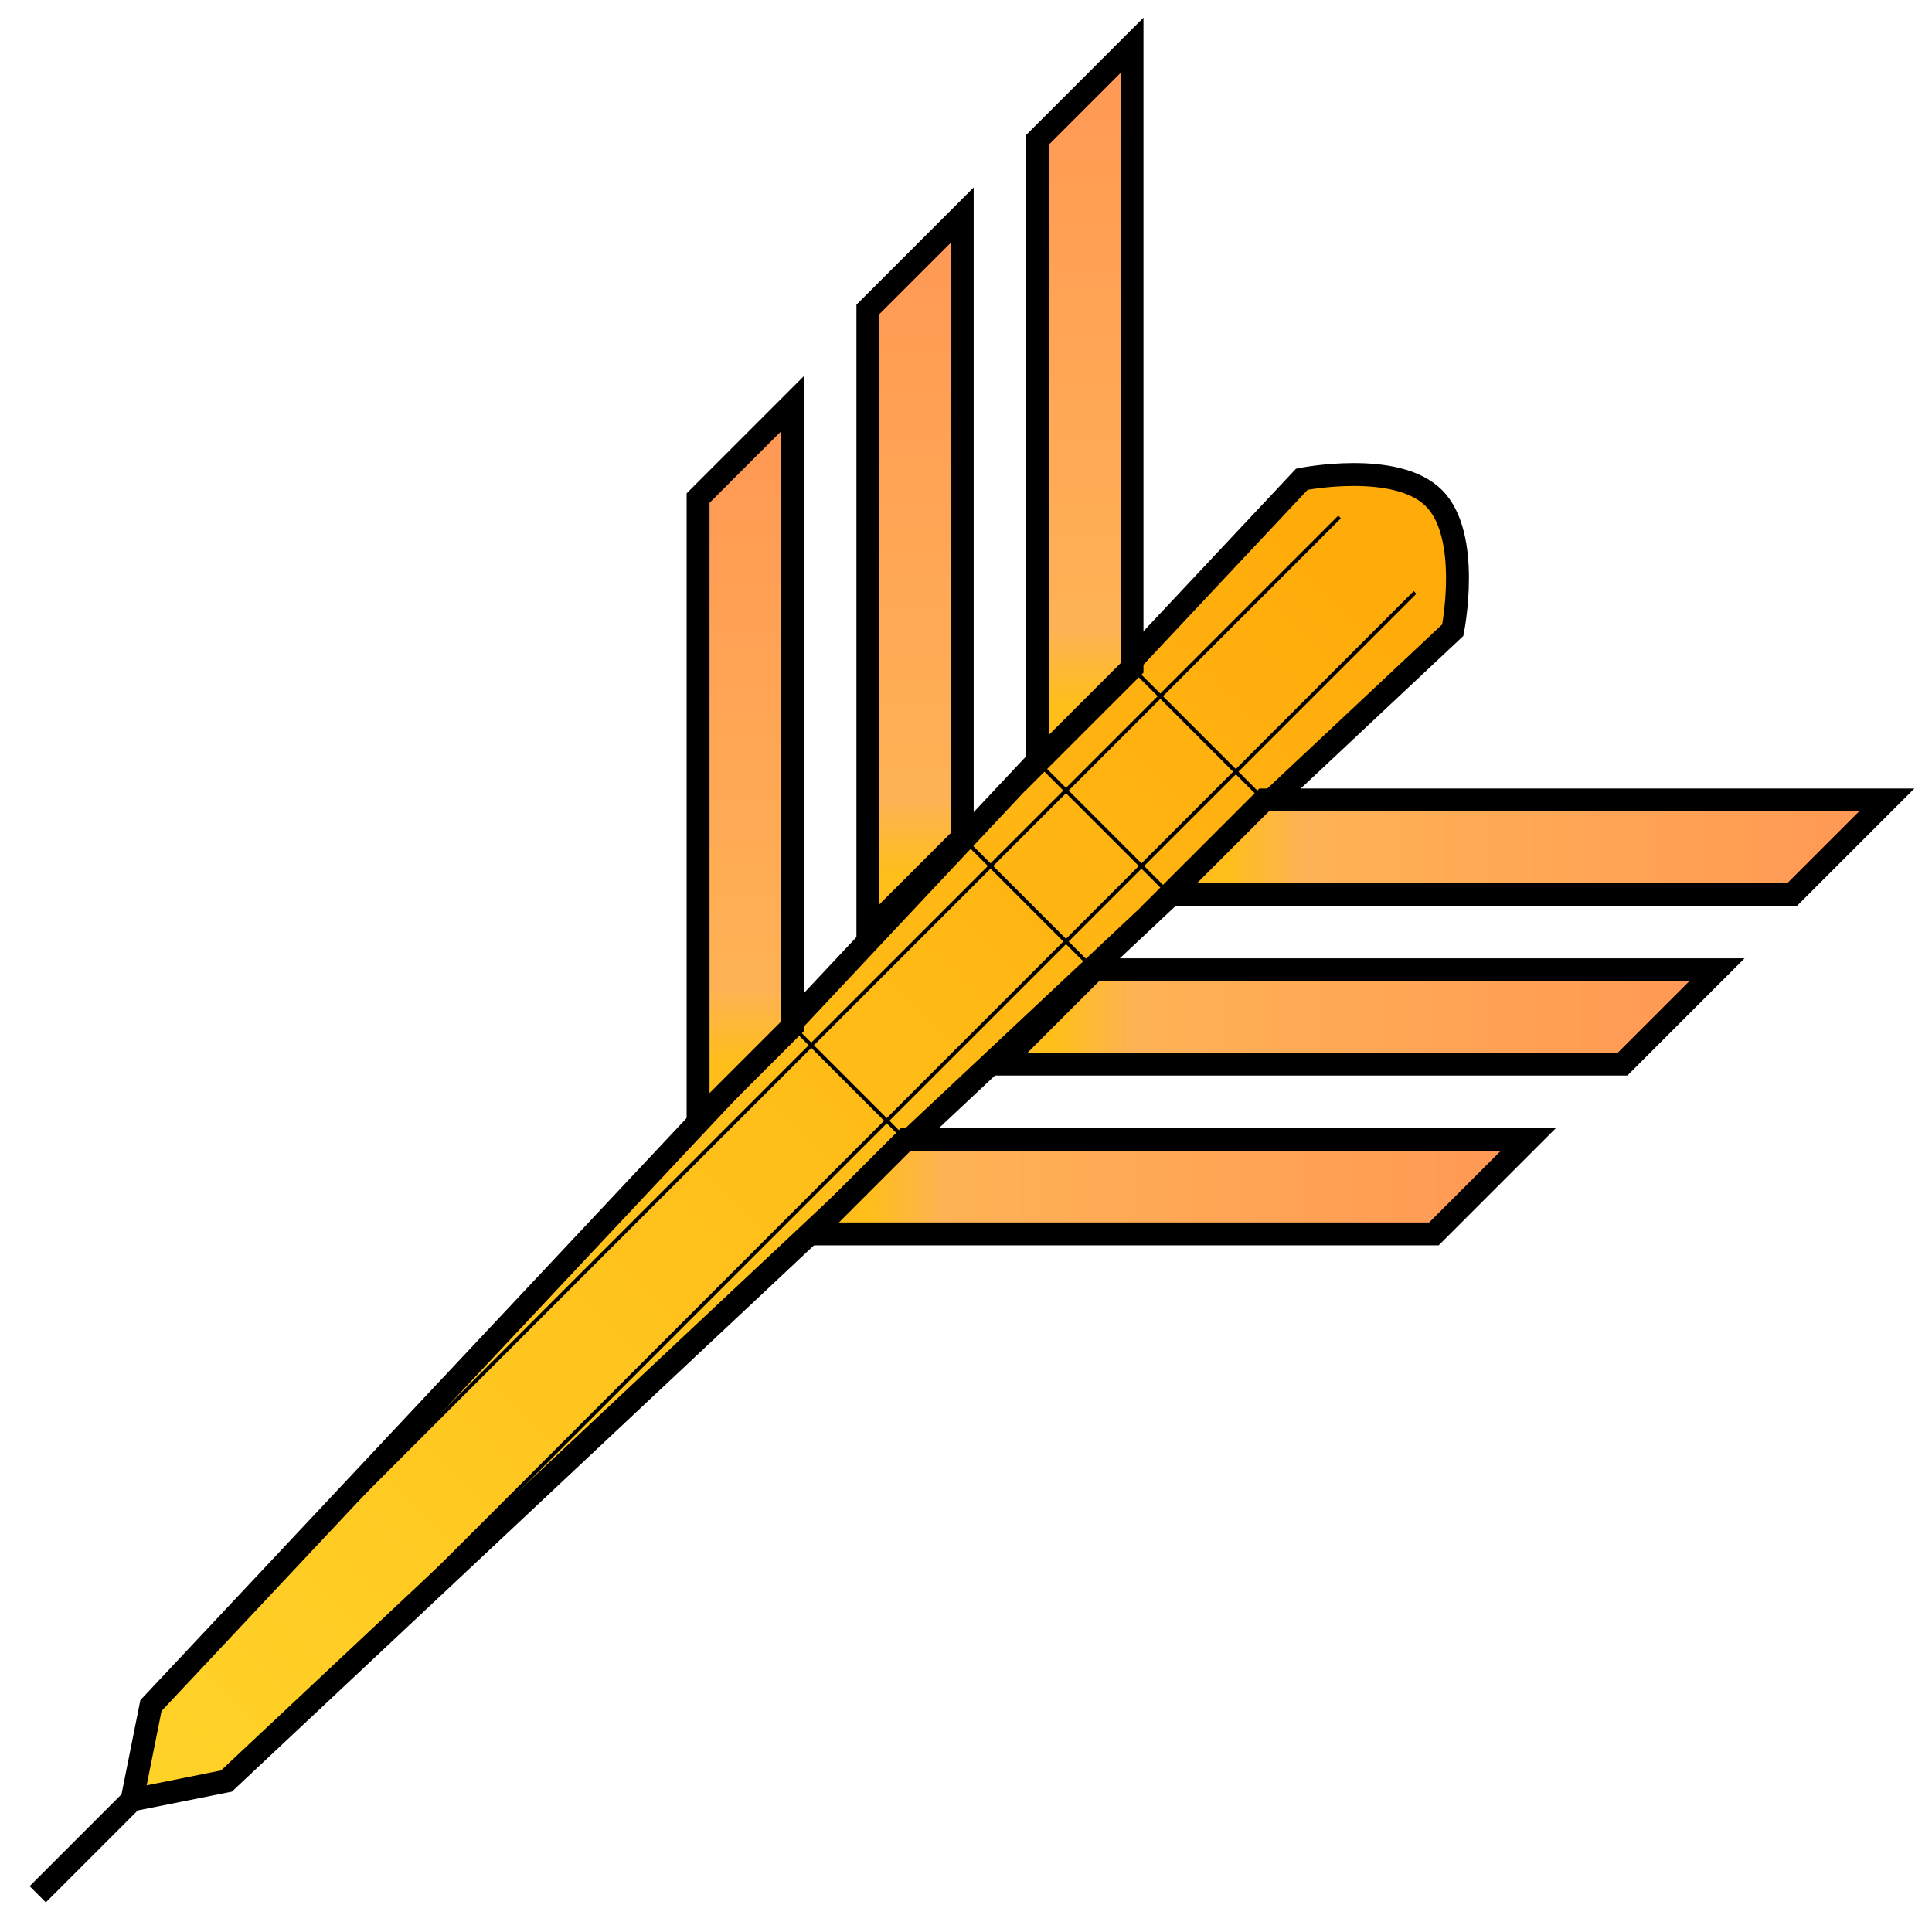
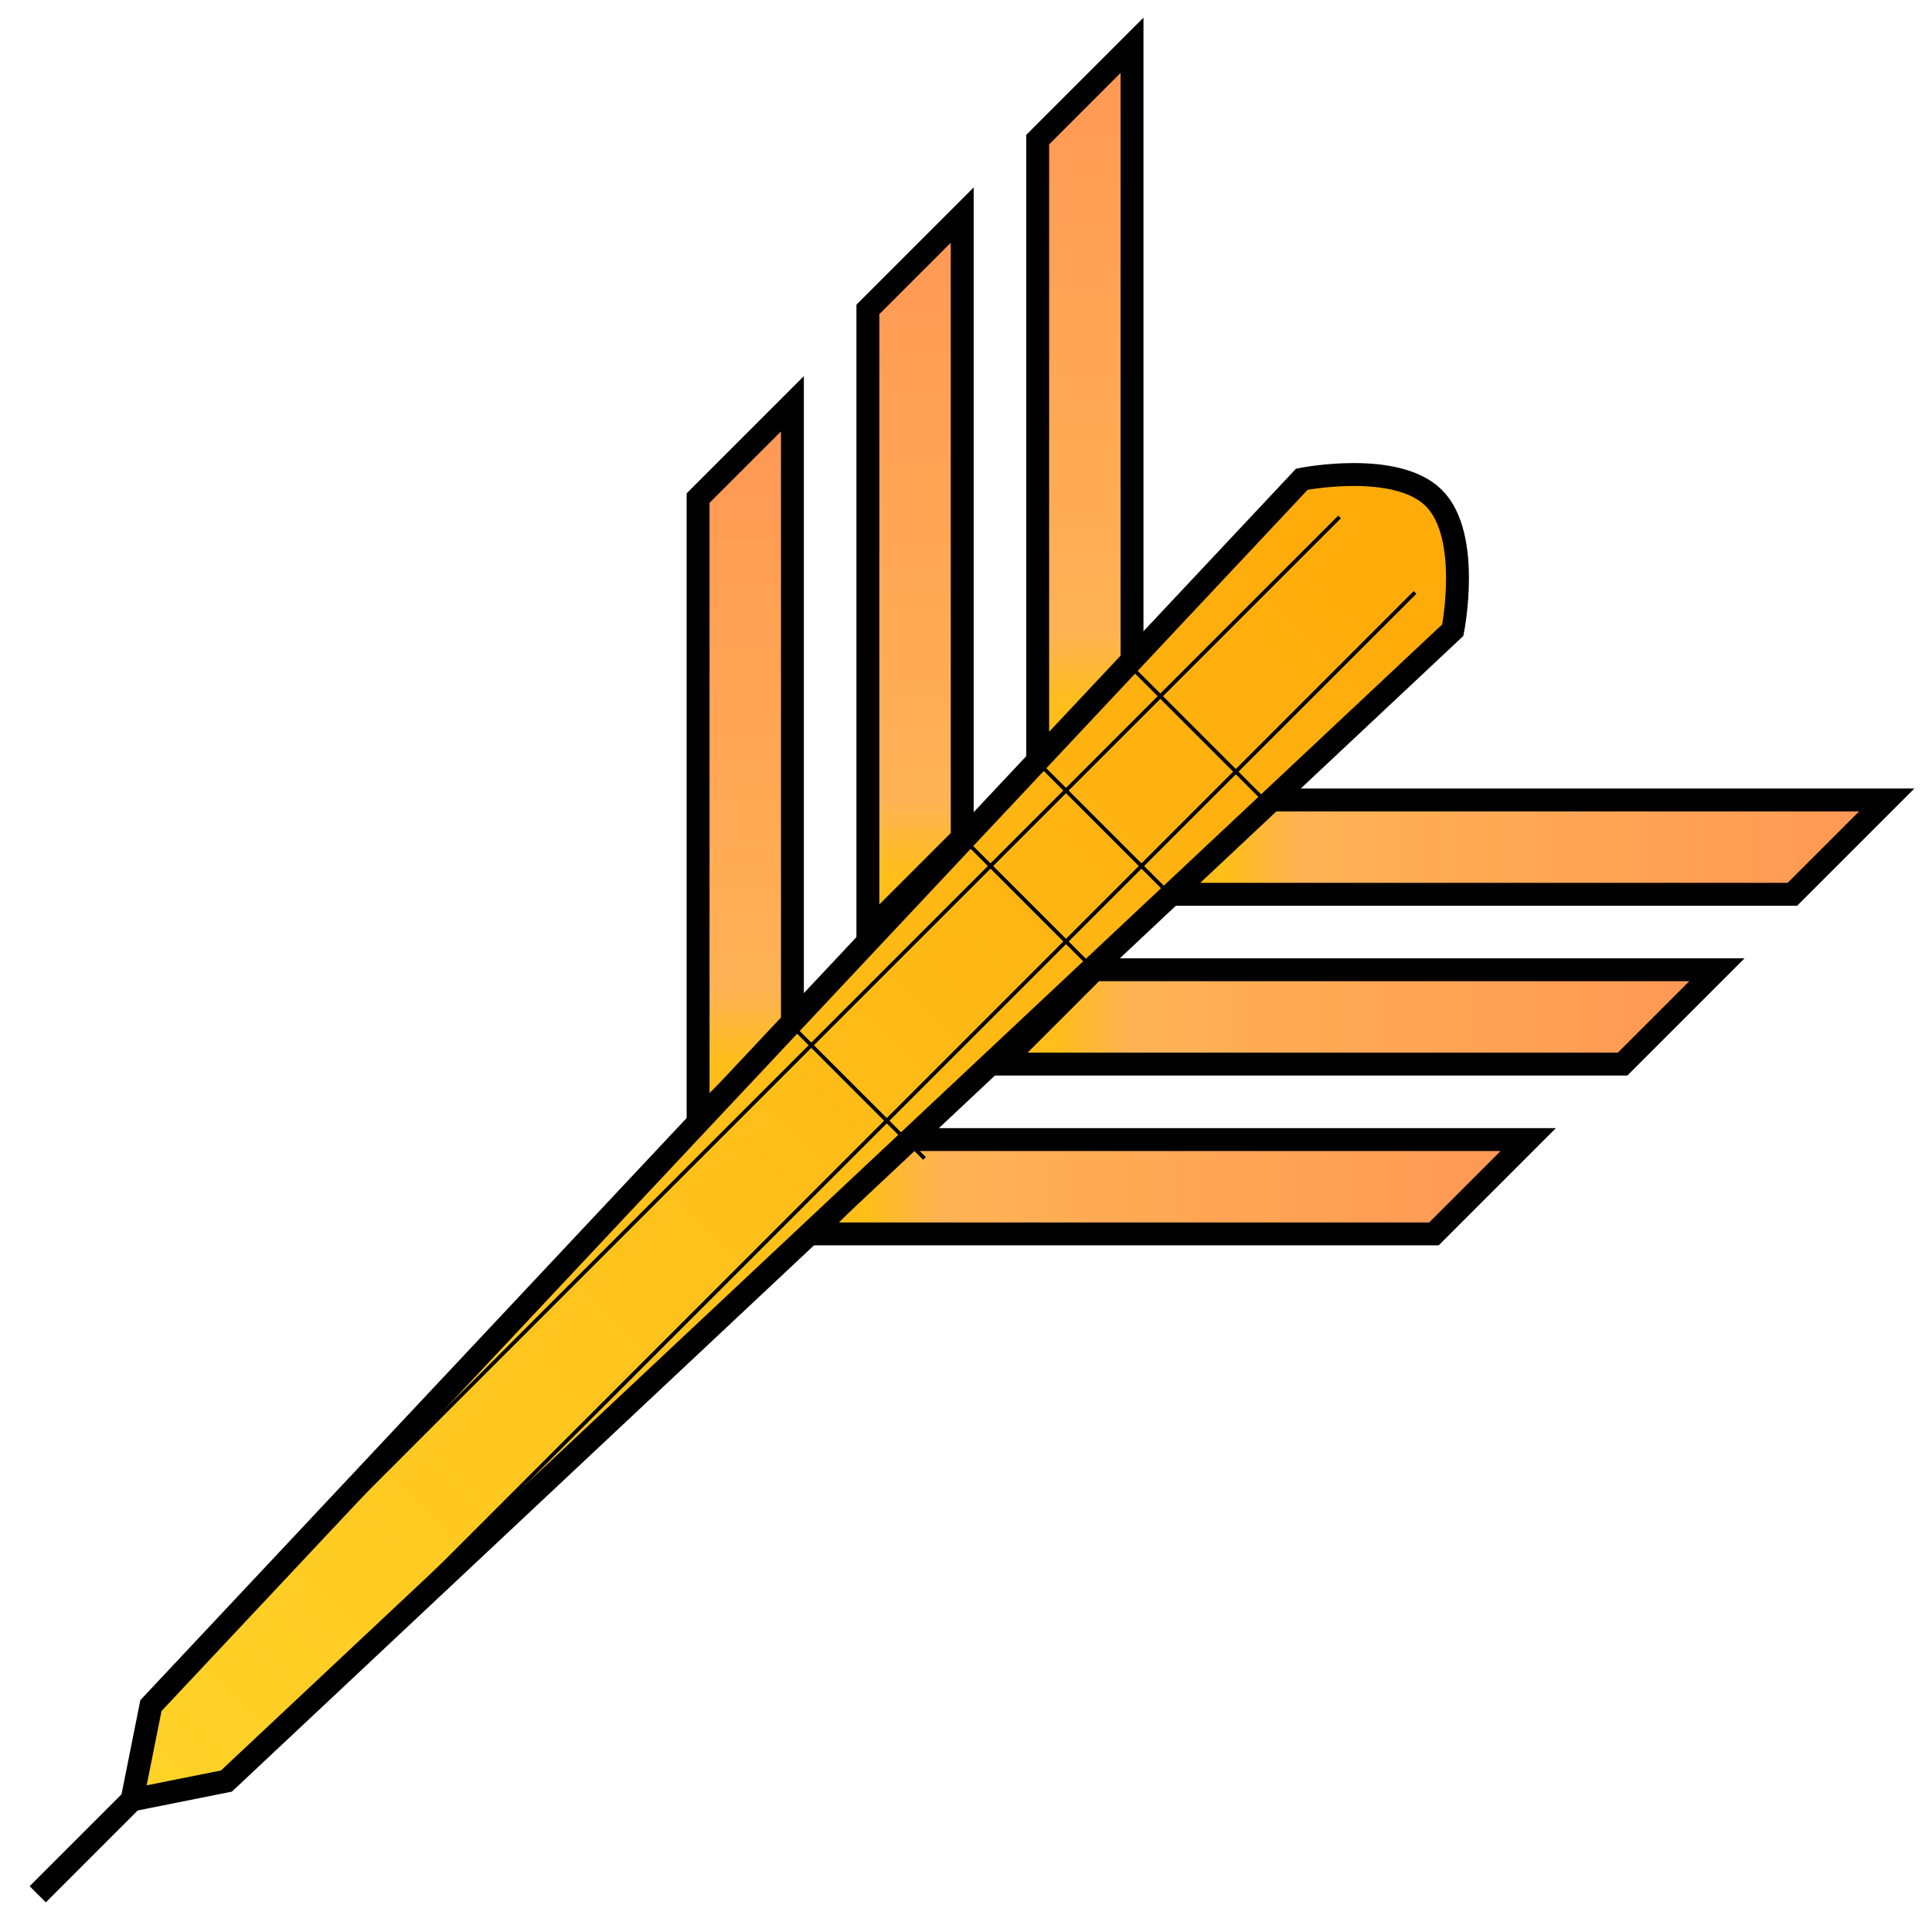
<svg xmlns="http://www.w3.org/2000/svg" xmlns:xlink="http://www.w3.org/1999/xlink" width="512" height="512" id="svg2" version="1.0">
  <defs id="defs4">
    <linearGradient id="linearGradient3780">
      <stop style="stop-color:#ff9955;stop-opacity:1;" offset="0" id="stop3782" />
      <stop id="stop3788" offset="0.879" style="stop-color:#ffb255;stop-opacity:1;" />
      <stop style="stop-color:#ffbe19;stop-opacity:1" offset="1" id="stop3784" />
    </linearGradient>
    <linearGradient id="linearGradient3772">
      <stop style="stop-color:#ffd42a;stop-opacity:1;" offset="0" id="stop3774" />
      <stop style="stop-color:#ffab0a;stop-opacity:1" offset="1" id="stop3776" />
    </linearGradient>
    <linearGradient id="linearGradient2421">
      <stop style="stop-color:#cdc6b4;stop-opacity:1" offset="0" id="stop2423" />
      <stop style="stop-color:#bfb59e;stop-opacity:1;" offset="1" id="stop2425" />
    </linearGradient>
    <linearGradient id="linearGradient2413">
      <stop style="stop-color:#c9c4b2;stop-opacity:1" offset="0" id="stop2415" />
      <stop style="stop-color:#b3ae9d;stop-opacity:1;" offset="1" id="stop2417" />
    </linearGradient>
    <linearGradient id="linearGradient2405">
      <stop style="stop-color:#b7b0a6;stop-opacity:1" offset="0" id="stop2407" />
      <stop style="stop-color:#a5a091;stop-opacity:1;" offset="1" id="stop2409" />
    </linearGradient>
    <linearGradient xlink:href="#linearGradient2405" id="linearGradient2411" x1="1042.477" y1="321.012" x2="1187.939" y2="248.281" gradientUnits="userSpaceOnUse" gradientTransform="translate(-1.1652866e-6,0)" />
    <linearGradient xlink:href="#linearGradient2421" id="linearGradient2427" x1="1320" y1="224.037" x2="1523.31" y2="361.418" gradientUnits="userSpaceOnUse" gradientTransform="translate(-1.1652866e-6,0)" />
    <linearGradient xlink:href="#linearGradient3772" id="linearGradient3778" x1="40" y1="472" x2="380" y2="132" gradientUnits="userSpaceOnUse" gradientTransform="translate(-15,15)" />
    <linearGradient xlink:href="#linearGradient3780" id="linearGradient3786" x1="210" y1="107" x2="210" y2="272" gradientUnits="userSpaceOnUse" gradientTransform="translate(-15,10)" />
    <linearGradient xlink:href="#linearGradient3780-8" id="linearGradient3786-6" x1="210" y1="107" x2="210" y2="272" gradientUnits="userSpaceOnUse" />
    <linearGradient id="linearGradient3780-8">
      <stop style="stop-color:#ff9955;stop-opacity:1;" offset="0" id="stop3782-8" />
      <stop id="stop3788-4" offset="0.879" style="stop-color:#ffb255;stop-opacity:1;" />
      <stop style="stop-color:#ffbe19;stop-opacity:1" offset="1" id="stop3784-3" />
    </linearGradient>
    <linearGradient gradientTransform="translate(30,-40)" y2="272" x2="210" y1="107" x1="210" gradientUnits="userSpaceOnUse" id="linearGradient3806" xlink:href="#linearGradient3780-8" />
    <linearGradient xlink:href="#linearGradient3780-9" id="linearGradient3786-4" x1="210" y1="107" x2="210" y2="272" gradientUnits="userSpaceOnUse" />
    <linearGradient id="linearGradient3780-9">
      <stop style="stop-color:#ff9955;stop-opacity:1;" offset="0" id="stop3782-2" />
      <stop id="stop3788-0" offset="0.879" style="stop-color:#ffb255;stop-opacity:1;" />
      <stop style="stop-color:#ffbe19;stop-opacity:1" offset="1" id="stop3784-6" />
    </linearGradient>
    <linearGradient gradientTransform="translate(75,-85)" y2="272" x2="210" y1="107" x1="210" gradientUnits="userSpaceOnUse" id="linearGradient3806-8" xlink:href="#linearGradient3780-9" />
    <linearGradient gradientTransform="translate(90,-100)" y2="272" x2="210" y1="107" x1="210" gradientUnits="userSpaceOnUse" id="linearGradient3806-8-6" xlink:href="#linearGradient3780-9-6" />
    <linearGradient id="linearGradient3780-9-6">
      <stop style="stop-color:#ff9955;stop-opacity:1;" offset="0" id="stop3782-2-4" />
      <stop id="stop3788-0-9" offset="0.879" style="stop-color:#ffb255;stop-opacity:1;" />
      <stop style="stop-color:#ffbe19;stop-opacity:1" offset="1" id="stop3784-6-5" />
    </linearGradient>
    <linearGradient y2="272" x2="210" y1="107" x1="210" gradientTransform="matrix(0,-1,-1,0,597,437)" gradientUnits="userSpaceOnUse" id="linearGradient3882" xlink:href="#linearGradient3780-9-6" />
    <linearGradient y2="272" x2="210" y1="107" x1="210" gradientTransform="matrix(0,-1,-1,0,612,422)" gradientUnits="userSpaceOnUse" id="linearGradient3882-7" xlink:href="#linearGradient3780-9-6-1" />
    <linearGradient id="linearGradient3780-9-6-1">
      <stop style="stop-color:#ff9955;stop-opacity:1;" offset="0" id="stop3782-2-4-7" />
      <stop id="stop3788-0-9-2" offset="0.879" style="stop-color:#ffb255;stop-opacity:1;" />
      <stop style="stop-color:#ffbe19;stop-opacity:1" offset="1" id="stop3784-6-5-7" />
    </linearGradient>
    <linearGradient y2="272" x2="210" y1="107" x1="210" gradientTransform="matrix(0,-1,-1,0,552,482)" gradientUnits="userSpaceOnUse" id="linearGradient3968" xlink:href="#linearGradient3780-9-6-1" />
    <linearGradient y2="272" x2="210" y1="107" x1="210" gradientTransform="matrix(0,-1,-1,0,567,467)" gradientUnits="userSpaceOnUse" id="linearGradient3968-6" xlink:href="#linearGradient3780-9-6-1-1" />
    <linearGradient id="linearGradient3780-9-6-1-1">
      <stop style="stop-color:#ff9955;stop-opacity:1;" offset="0" id="stop3782-2-4-7-0" />
      <stop id="stop3788-0-9-2-6" offset="0.879" style="stop-color:#ffb255;stop-opacity:1;" />
      <stop style="stop-color:#ffbe19;stop-opacity:1" offset="1" id="stop3784-6-5-7-1" />
    </linearGradient>
    <linearGradient y2="272" x2="210" y1="107" x1="210" gradientTransform="matrix(0,-1,-1,0,502,527)" gradientUnits="userSpaceOnUse" id="linearGradient4023" xlink:href="#linearGradient3780-9-6-1-1" />
  </defs>
  <g id="layer1">
-     <path style="fill:url(#linearGradient3778);fill-opacity:1;fill-rule:evenodd;stroke:#000000;stroke-width:6.068px;stroke-linecap:butt;stroke-linejoin:miter;stroke-opacity:1" d="m 10,502 25,-25 5,-25 305,-325 c 0,0 25,-5 35,5 10,10 5,35 5,35 L 60,472 35,477 z" id="path2417" />
    <path style="fill:url(#linearGradient3786);fill-opacity:1;fill-rule:evenodd;stroke:#000000;stroke-width:6.068px;stroke-linecap:butt;stroke-linejoin:miter;stroke-opacity:1" d="m 210,107 0,165 -25,25 0,-165 z" id="path2421" />
    <path style="fill:url(#linearGradient3806);fill-opacity:1;fill-rule:evenodd;stroke:#000000;stroke-width:6.068px;stroke-linecap:butt;stroke-linejoin:miter;stroke-opacity:1" d="m 255,57 0,165 -25,25 0,-165 z" id="path2421-1" />
    <path style="fill:url(#linearGradient3806-8);fill-opacity:1;fill-rule:evenodd;stroke:#000000;stroke-width:6.068px;stroke-linecap:butt;stroke-linejoin:miter;stroke-opacity:1" d="m 300,12 0,165 -25,25 0,-165 z" id="path2421-9" />
+     <path style="fill:url(#linearGradient3882);fill-opacity:1;fill-rule:evenodd;stroke:#000000;stroke-width:6.068px;stroke-linecap:butt;stroke-linejoin:miter;stroke-opacity:1" d="m 500,212 -165,0 -25,25 165,0 z" id="path2421-9-0" />
+     <path style="fill:url(#linearGradient3968);fill-opacity:1;fill-rule:evenodd;stroke:#000000;stroke-width:6.068px;stroke-linecap:butt;stroke-linejoin:miter;stroke-opacity:1" d="m 455,257 -165,0 -25,25 165,0 z" id="path2421-9-0-2" />
+     <path style="fill:url(#linearGradient4023);fill-opacity:1;fill-rule:evenodd;stroke:#000000;stroke-width:6.068px;stroke-linecap:butt;stroke-linejoin:miter;stroke-opacity:1" d="m 405,302 -165,0 -25,25 165,0 z" id="path2421-9-0-2-5" />
+     <path style="fill:url(#linearGradient3778);fill-opacity:1;fill-rule:evenodd;stroke:#000000;stroke-width:6.068px;stroke-linecap:butt;stroke-linejoin:miter;stroke-opacity:1" d="m 10,502 25,-25 5,-25 305,-325 c 0,0 25,-5 35,5 10,10 5,35 5,35 L 60,472 35,477 z" id="path2417" />
    <path style="fill:none;stroke:#000000;stroke-width:1px;stroke-linecap:butt;stroke-linejoin:miter;stroke-opacity:1" d="M 40,452 355,137" id="path3846" />
    <path style="fill:none;stroke:#000000;stroke-width:1px;stroke-linecap:butt;stroke-linejoin:miter;stroke-opacity:1" d="M 60,472 375,157" id="path3846-2" />
-     <path style="fill:url(#linearGradient3882);fill-opacity:1;fill-rule:evenodd;stroke:#000000;stroke-width:6.068px;stroke-linecap:butt;stroke-linejoin:miter;stroke-opacity:1" d="m 500,212 -165,0 -25,25 165,0 z" id="path2421-9-0" />
    <path style="fill:none;stroke:#000000;stroke-width:1px;stroke-linecap:butt;stroke-linejoin:miter;stroke-opacity:1" d="M 310,237 275,202" id="path3914" />
    <path style="fill:none;stroke:#000000;stroke-width:1px;stroke-linecap:butt;stroke-linejoin:miter;stroke-opacity:1" d="M 335,212 300,177" id="path3914-4" />
    <path style="fill:none;stroke:#000000;stroke-width:1px;stroke-linecap:butt;stroke-linejoin:miter;stroke-opacity:1" d="M 290,257 255,222" id="path3914-8" />
-     <path style="fill:url(#linearGradient3968);fill-opacity:1;fill-rule:evenodd;stroke:#000000;stroke-width:6.068px;stroke-linecap:butt;stroke-linejoin:miter;stroke-opacity:1" d="m 455,257 -165,0 -25,25 165,0 z" id="path2421-9-0-2" />
    <path style="fill:none;stroke:#000000;stroke-width:1px;stroke-linecap:butt;stroke-linejoin:miter;stroke-opacity:1" d="M 245,307 210,272" id="path3914-8-2" />
-     <path style="fill:url(#linearGradient4023);fill-opacity:1;fill-rule:evenodd;stroke:#000000;stroke-width:6.068px;stroke-linecap:butt;stroke-linejoin:miter;stroke-opacity:1" d="m 405,302 -165,0 -25,25 165,0 z" id="path2421-9-0-2-5" />
  </g>
</svg>
